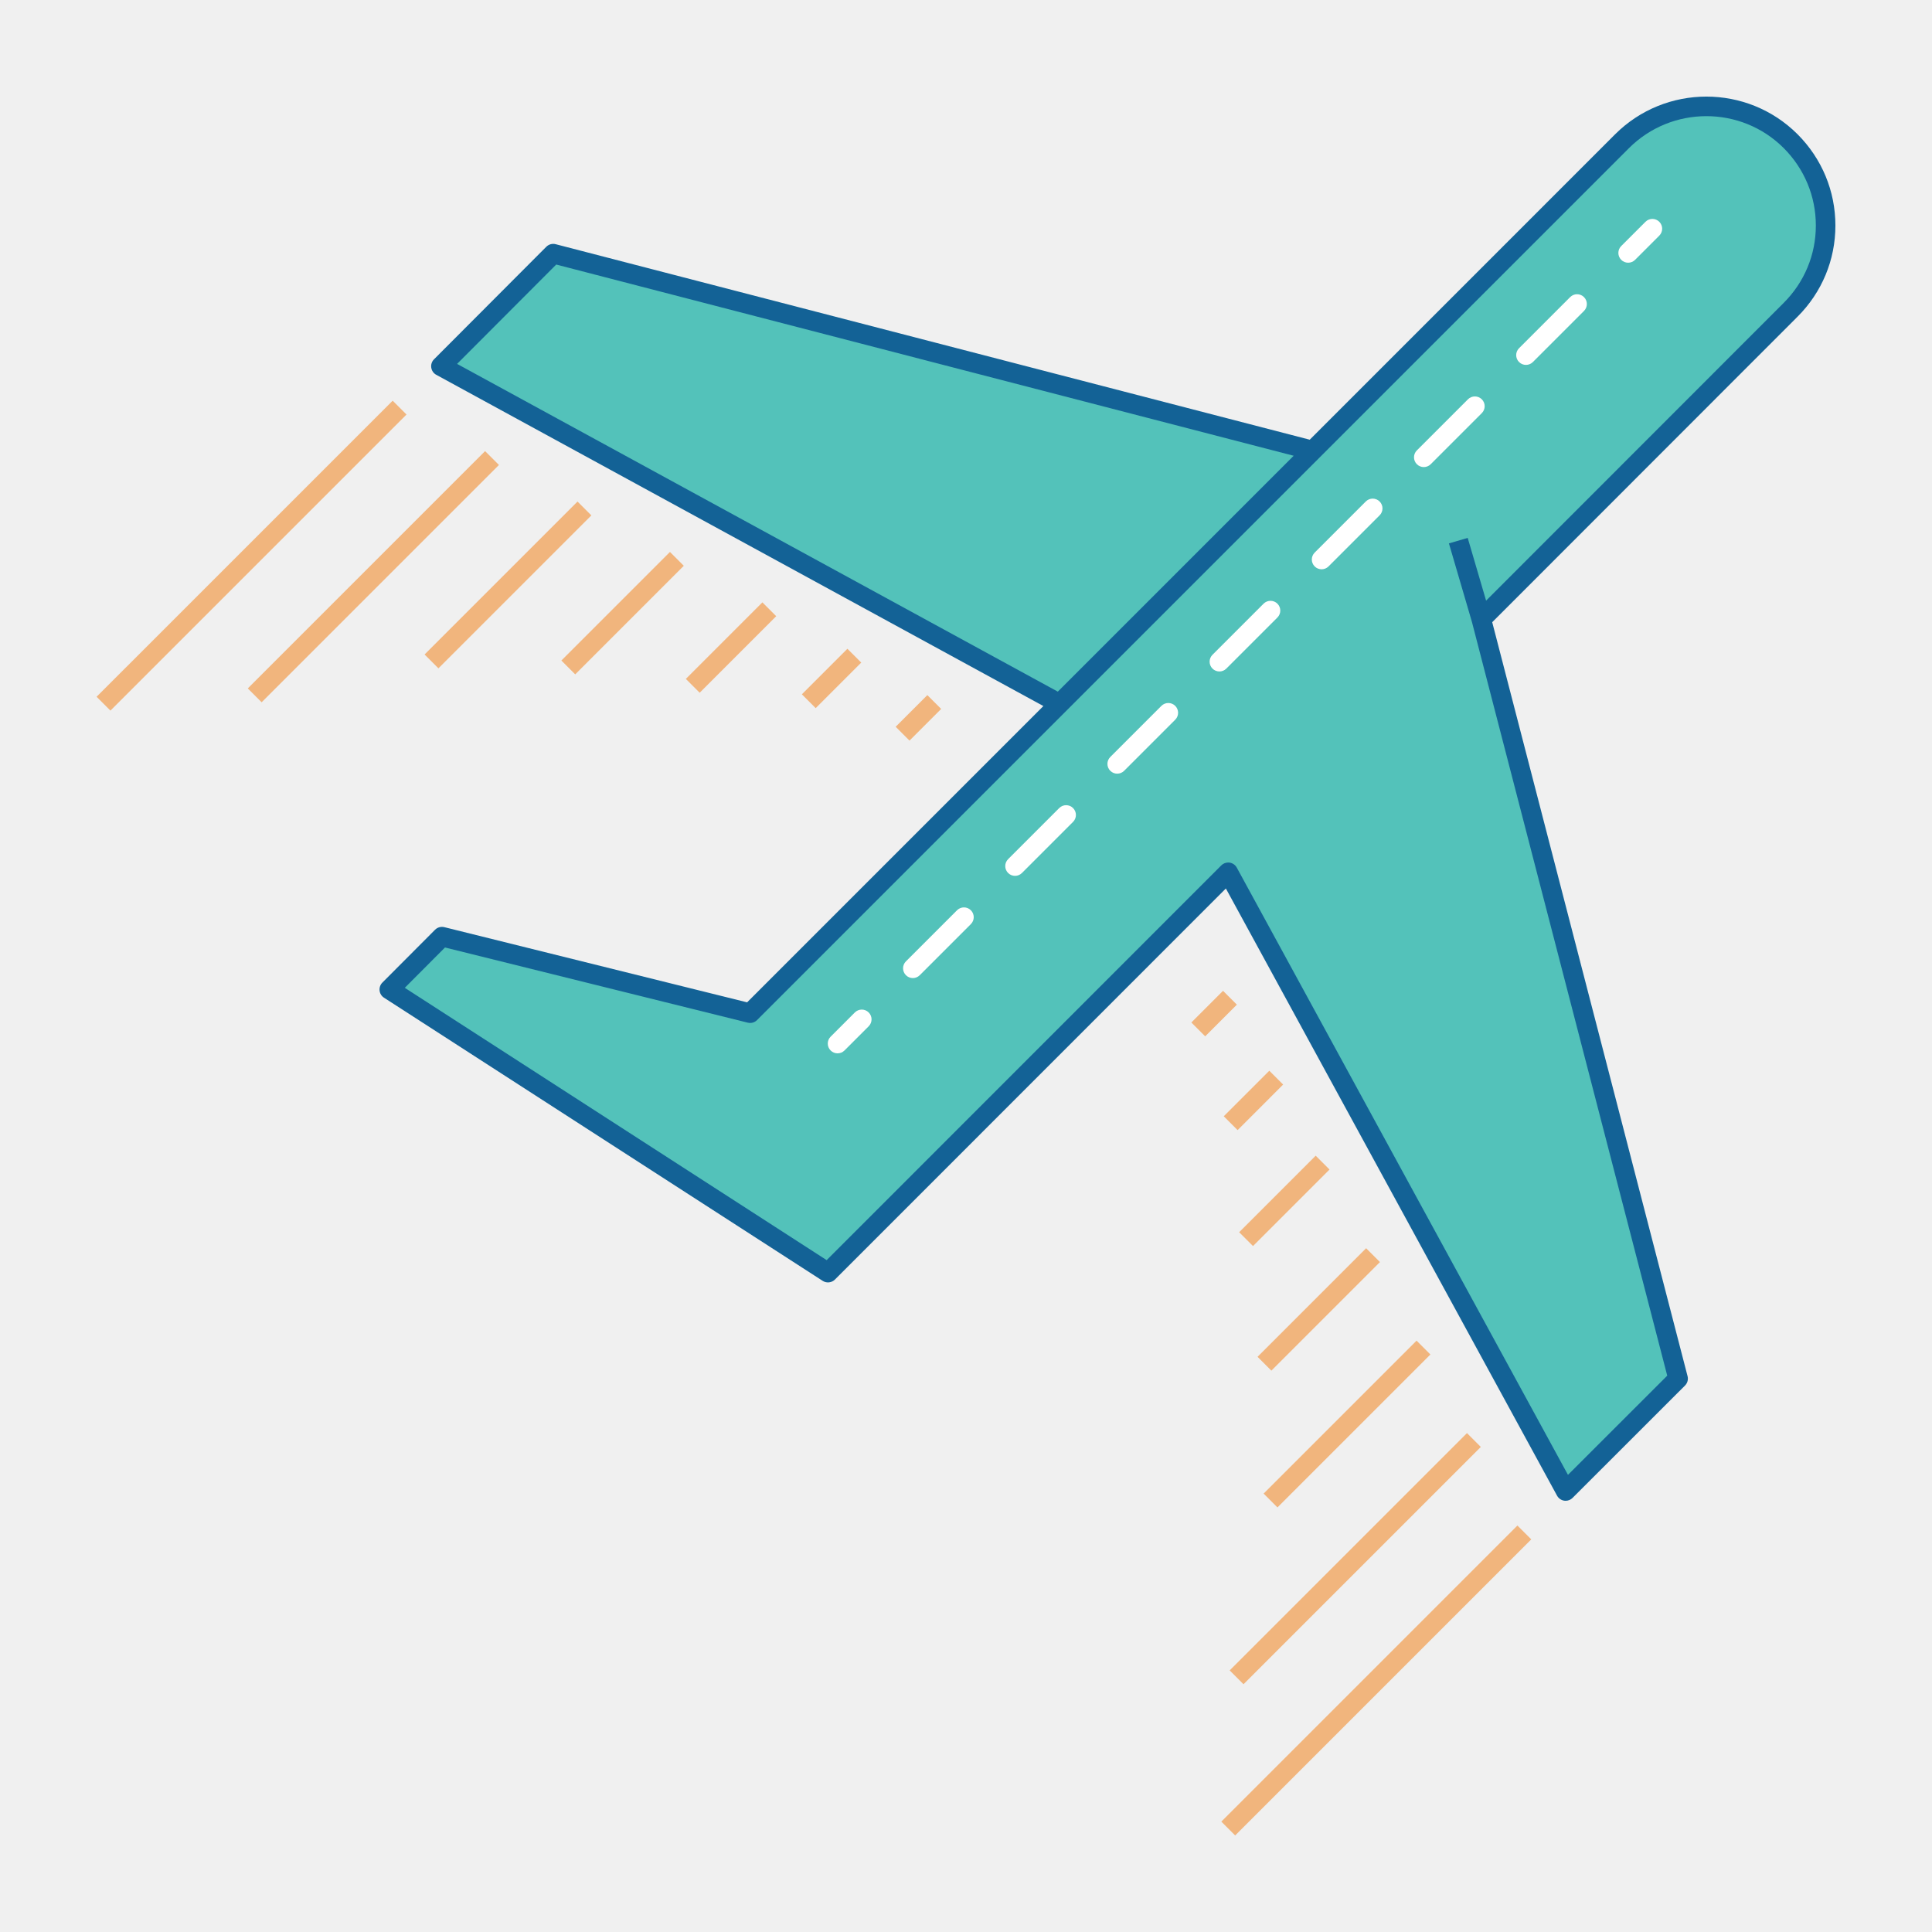
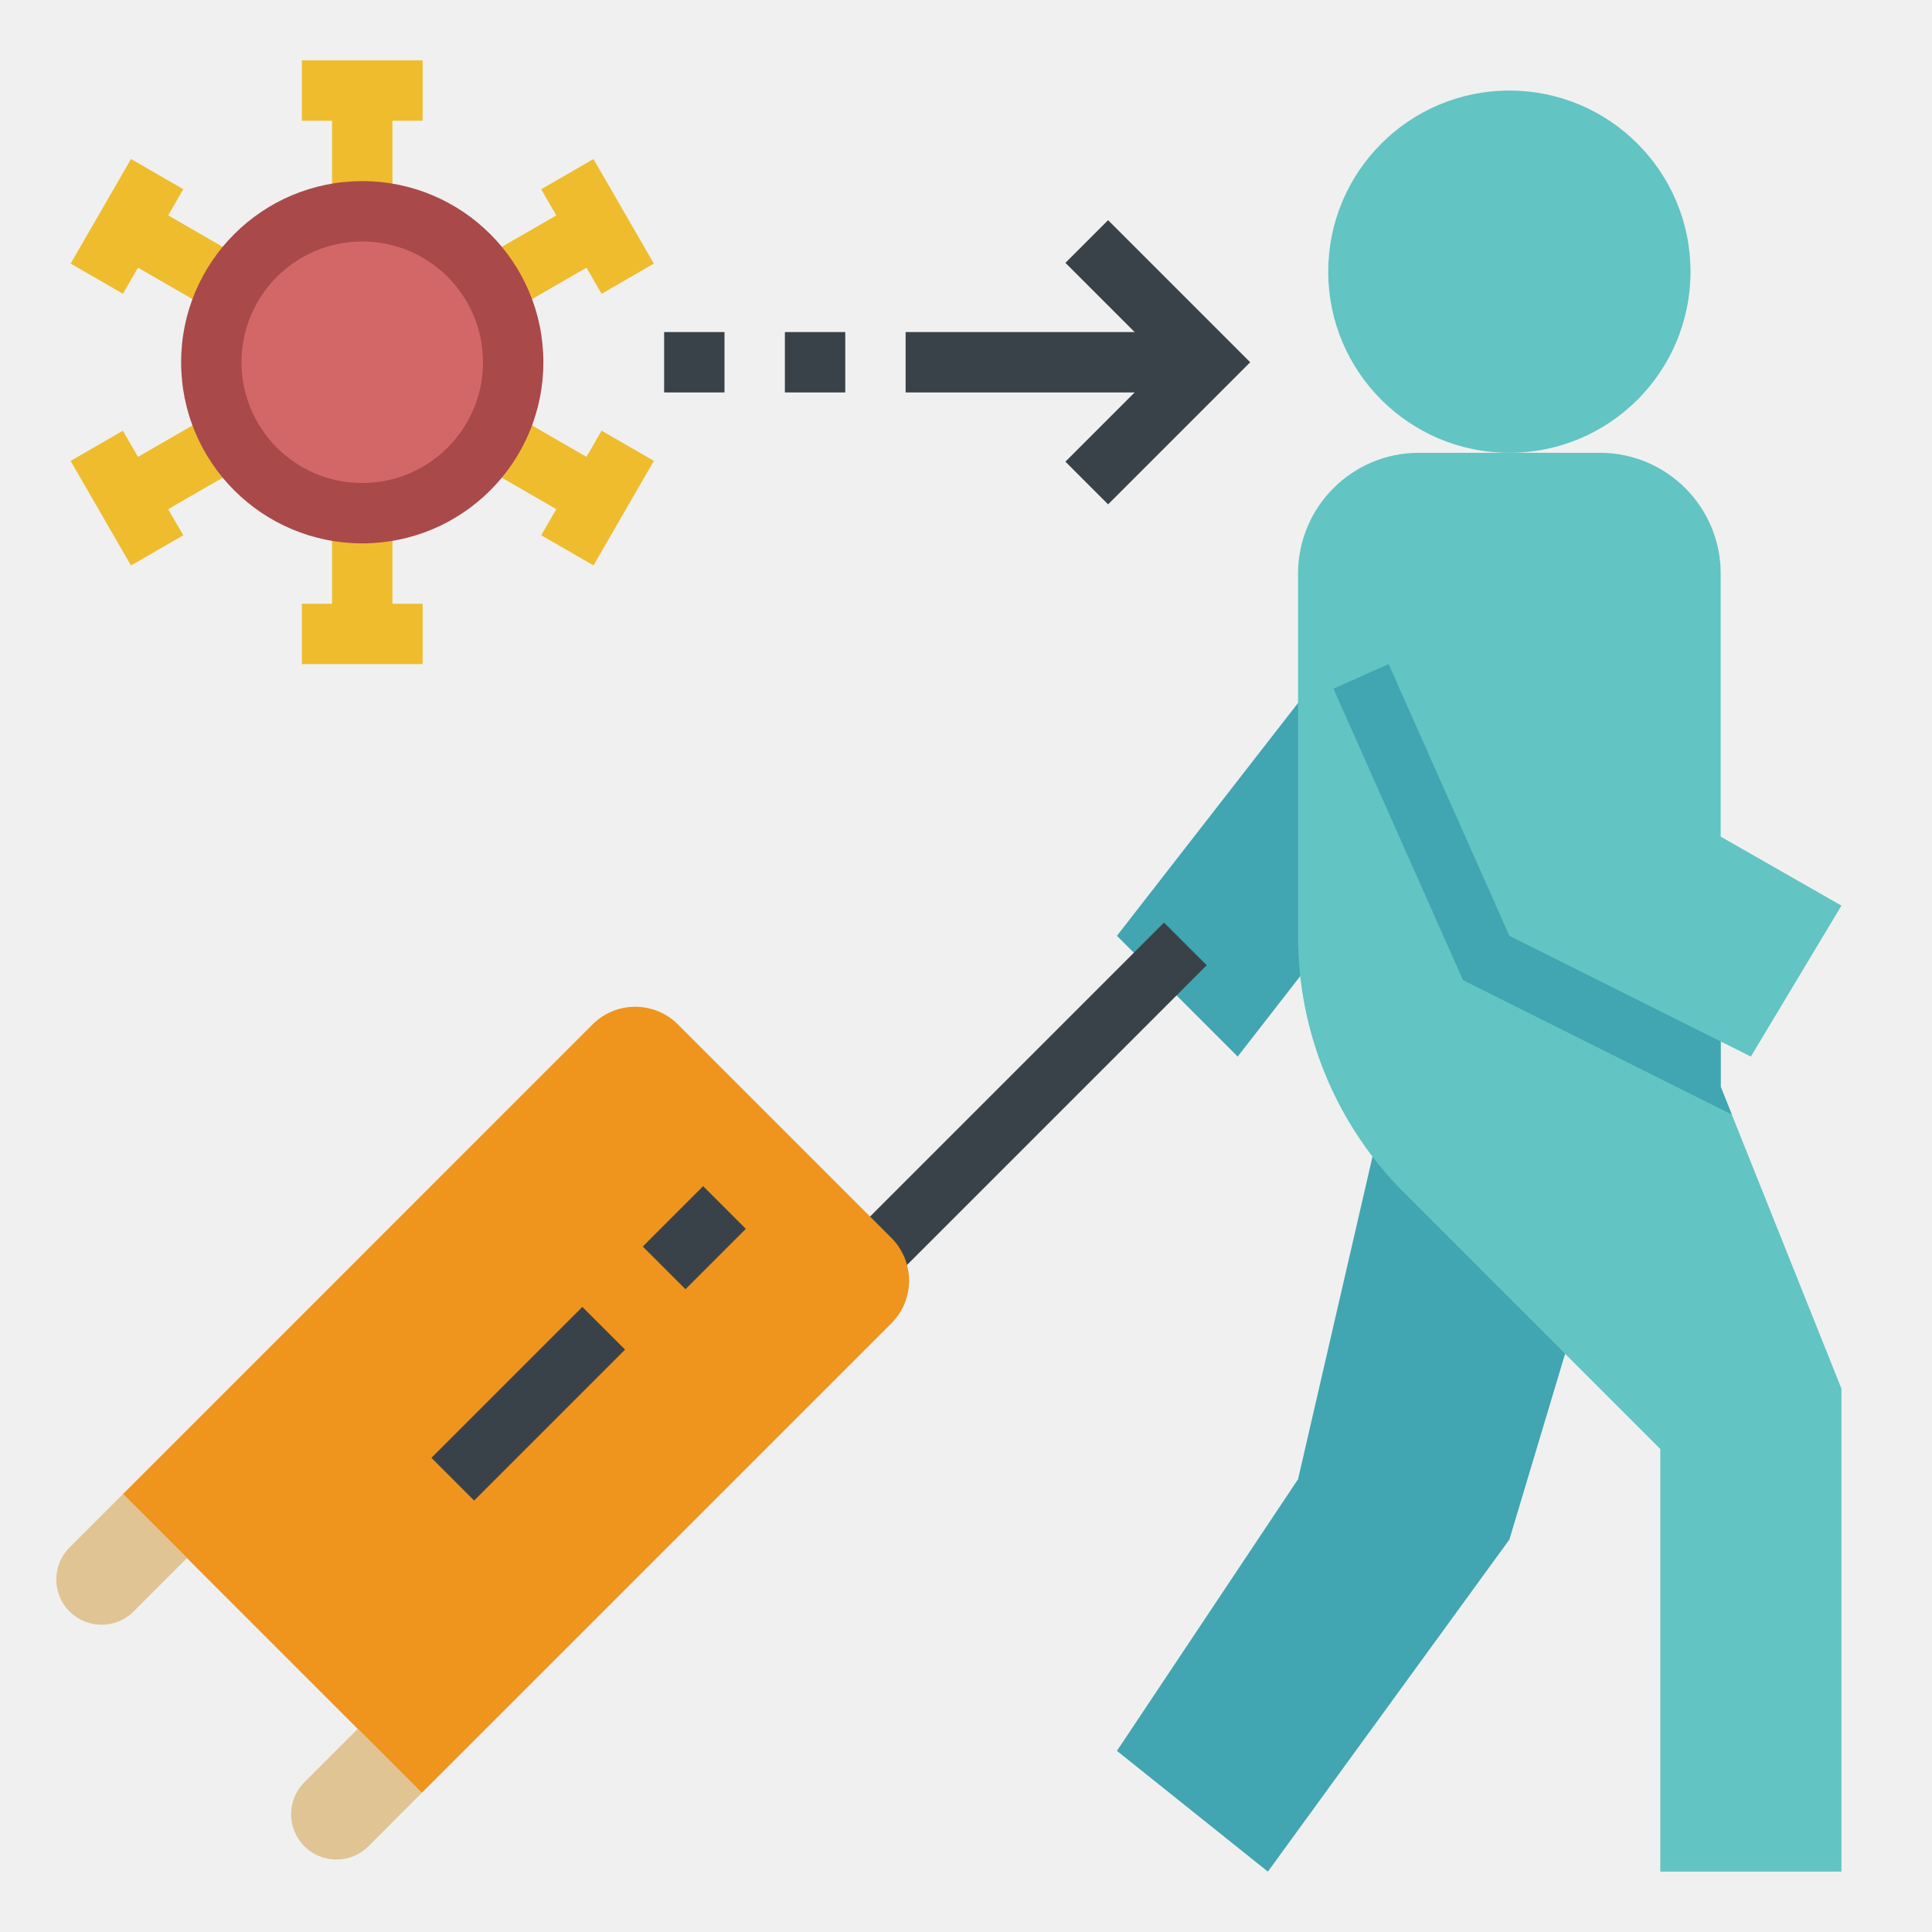
- <svg xmlns="http://www.w3.org/2000/svg" version="1.1" id="Layer_1" viewBox="0 0 100 100" enable-background="new 0 0 100 100" xml:space="preserve">
-   <g>
-     <path fill="#53C2BA" d="M83.951,7.314L67.945,23.322L28.636,13.13l-5.812,5.826l32.019,17.469L38.827,52.441l-15.95-3.96   l-2.726,2.734l22.706,14.656l20.715-20.72l17.466,32.022l5.821-5.817L76.674,32.052l16.003-16.012   c2.421-2.417,2.421-6.312,0.004-8.734C90.268,4.897,86.369,4.897,83.951,7.314z" />
-     <polygon fill="#53C2BA" points="28.636,13.13 22.823,18.956 54.842,36.425 67.945,23.322  " />
-     <g>
-       <rect x="2.184" y="28.253" transform="matrix(0.7071 -0.7071 0.7071 0.7071 -16.5225 17.6312)" fill="#F1B57D" width="21.673" height="1.013" />
-       <rect x="10.64" y="29.342" transform="matrix(0.7071 -0.7071 0.7071 0.7071 -15.4458 22.4088)" fill="#F1B57D" width="17.371" height="1.013" />
-       <rect x="20.695" y="29.769" transform="matrix(0.7071 -0.7071 0.7071 0.7071 -13.7068 27.4606)" fill="#F1B57D" width="11.196" height="1.013" />
-       <rect x="28.251" y="31.231" transform="matrix(0.7071 -0.7071 0.7071 0.7071 -13.003 32.0813)" fill="#F1B57D" width="7.948" height="1.013" />
-       <rect x="35.037" y="33.012" transform="matrix(0.7071 -0.7071 0.7071 0.7071 -12.6183 36.572)" fill="#F1B57D" width="5.603" height="1.013" />
-       <rect x="41.375" y="34.611" transform="matrix(0.7071 -0.7071 0.7071 0.7071 -12.2254 40.72)" fill="#F1B57D" width="3.334" height="1.013" />
-       <rect x="46.378" y="36.648" transform="matrix(0.7071 -0.7071 0.7071 0.7071 -12.3484 44.4978)" fill="#F1B57D" width="2.319" height="1.013" />
-     </g>
-     <g>
-       <rect x="60.401" y="86.473" transform="matrix(0.7071 -0.7071 0.7071 0.7071 -40.6388 75.8509)" fill="#F1B57D" width="21.674" height="1.013" />
-       <rect x="61.463" y="80.167" transform="matrix(0.7071 -0.7071 0.7071 0.7071 -36.4988 73.2337)" fill="#F1B57D" width="17.37" height="1.013" />
-       <rect x="64.124" y="73.199" transform="matrix(0.7071 -0.7071 0.7071 0.7071 -31.6969 70.891)" fill="#F1B57D" width="11.196" height="1.013" />
-       <rect x="64.285" y="67.267" transform="matrix(0.7071 -0.7071 0.7071 0.7071 -27.9301 68.1193)" fill="#F1B57D" width="7.948" height="1.013" />
-       <rect x="63.677" y="61.653" transform="matrix(0.7071 -0.7071 0.7071 0.7071 -24.4823 65.2101)" fill="#F1B57D" width="5.602" height="1.013" />
-       <rect x="63.212" y="56.449" transform="matrix(0.7071 -0.7071 0.7071 0.7071 -21.271 62.5603)" fill="#F1B57D" width="3.334" height="1.013" />
-       <rect x="61.683" y="51.954" transform="matrix(0.7071 -0.7071 0.7071 0.7071 -18.6886 59.804)" fill="#F1B57D" width="2.319" height="1.013" />
-     </g>
-     <g>
-       <path fill="#FFFFFF" d="M85.885,11.48c-0.198-0.198-0.518-0.198-0.716,0l-1.254,1.254c-0.198,0.198-0.198,0.518,0,0.716    c0.099,0.099,0.229,0.148,0.358,0.148s0.259-0.049,0.358-0.148l1.254-1.254C86.083,11.998,86.083,11.678,85.885,11.48z" />
-       <path fill="#FFFFFF" d="M54.825,41.825l-2.645,2.645c-0.198,0.198-0.198,0.518,0,0.716c0.099,0.099,0.228,0.148,0.358,0.148    c0.13,0,0.259-0.049,0.358-0.148l2.645-2.645c0.198-0.198,0.198-0.518,0-0.716C55.343,41.627,55.023,41.627,54.825,41.825z" />
-       <path fill="#FFFFFF" d="M65.403,31.246l-2.645,2.645c-0.198,0.198-0.198,0.518,0,0.716c0.099,0.099,0.228,0.148,0.358,0.148    s0.259-0.049,0.358-0.148l2.645-2.645c0.198-0.198,0.198-0.518,0-0.716C65.922,31.049,65.601,31.049,65.403,31.246z" />
-       <path fill="#FFFFFF" d="M70.693,25.957l-2.645,2.645c-0.198,0.198-0.198,0.518,0,0.716c0.099,0.099,0.229,0.148,0.358,0.148    s0.259-0.049,0.358-0.148l2.645-2.645c0.198-0.198,0.198-0.518,0-0.716C71.211,25.759,70.891,25.759,70.693,25.957z" />
-       <path fill="#FFFFFF" d="M81.271,15.378l-2.645,2.645c-0.198,0.198-0.198,0.518,0,0.716c0.099,0.099,0.229,0.148,0.358,0.148    s0.259-0.049,0.358-0.148l2.645-2.645c0.198-0.198,0.198-0.518,0-0.716C81.789,15.18,81.469,15.18,81.271,15.378z" />
-       <path fill="#FFFFFF" d="M75.982,20.667l-2.645,2.645c-0.198,0.198-0.198,0.518,0,0.716c0.099,0.099,0.229,0.148,0.358,0.148    s0.259-0.049,0.358-0.148l2.645-2.645c0.198-0.198,0.198-0.518,0-0.716C76.5,20.47,76.18,20.47,75.982,20.667z" />
-       <path fill="#FFFFFF" d="M60.114,36.536l-2.645,2.645c-0.198,0.198-0.198,0.518,0,0.716c0.099,0.099,0.228,0.148,0.358,0.148    c0.13,0,0.259-0.049,0.358-0.148l2.645-2.645c0.198-0.198,0.198-0.518,0-0.716C60.633,36.338,60.312,36.338,60.114,36.536z" />
-       <path fill="#FFFFFF" d="M49.536,47.115l-2.645,2.645c-0.198,0.198-0.198,0.518,0,0.716c0.099,0.099,0.228,0.149,0.358,0.149    c0.13,0,0.259-0.05,0.358-0.149l2.645-2.645c0.198-0.198,0.198-0.518,0-0.716C50.054,46.917,49.734,46.917,49.536,47.115z" />
-       <path fill="#FFFFFF" d="M44.247,52.404l-1.253,1.253c-0.198,0.198-0.198,0.518,0,0.716c0.099,0.099,0.229,0.148,0.358,0.148    c0.13,0,0.259-0.049,0.358-0.148l1.253-1.253c0.198-0.198,0.198-0.518,0-0.716S44.445,52.207,44.247,52.404z" />
-     </g>
-     <path fill="#136296" d="M95,11.674c0-1.781-0.696-3.459-1.961-4.727c-2.604-2.6-6.841-2.596-9.446,0.009L67.792,22.759   L28.763,12.64c-0.173-0.046-0.359,0.005-0.486,0.132l-5.813,5.826c-0.113,0.113-0.166,0.273-0.142,0.43   c0.023,0.158,0.118,0.296,0.259,0.372l31.424,17.145L38.671,51.881L22.999,47.99c-0.173-0.042-0.355,0.008-0.481,0.134   l-2.726,2.734c-0.108,0.108-0.161,0.26-0.145,0.412c0.016,0.152,0.1,0.289,0.229,0.371l22.706,14.656   c0.199,0.129,0.463,0.102,0.633-0.067l20.236-20.242l17.142,31.428c0.077,0.14,0.214,0.236,0.372,0.259   c0.024,0.003,0.048,0.005,0.072,0.005c0.133,0,0.262-0.052,0.358-0.148l5.821-5.817c0.127-0.127,0.177-0.312,0.132-0.485   L77.237,32.205l15.797-15.807C94.302,15.133,95,13.456,95,11.674z M28.79,13.693l38.171,9.897L54.752,35.799L23.659,18.835   L28.79,13.693z M76.92,31.089l-0.952-3.248l-0.972,0.285l1.192,4.069l0,0l10.108,39.009l-5.138,5.134L64.016,44.908   c-0.077-0.14-0.215-0.236-0.372-0.259c-0.024-0.003-0.048-0.005-0.072-0.005c-0.134,0-0.263,0.053-0.358,0.148L42.788,65.224   L20.952,51.129l2.081-2.087l15.672,3.891c0.173,0.043,0.355-0.008,0.48-0.134L55.2,36.783L68.303,23.68L84.31,7.672   c2.21-2.21,5.805-2.213,8.013-0.009c1.074,1.076,1.665,2.5,1.665,4.011c0,1.511-0.593,2.934-1.668,4.007L76.92,31.089z" />
-   </g>
+ <svg xmlns="http://www.w3.org/2000/svg" width="800px" height="800px" viewBox="0 0 64 64" id="_x31_-outline-expand" version="1.1" xml:space="preserve">
+   <circle cx="50" cy="9" r="6" style="fill:#62C4C3;" />
+   <polygon points="46,36 43,49 37,58 42,62 50,51 53,41 " style="fill:#42A5B2;" />
+   <polygon points="44,22 37,31 41,35 48,26 " style="fill:#42A5B2;" />
+   <path d="M57,36V19c0-2.209-1.791-4-4-4h-6c-2.209,0-4,1.791-4,4v12.029c0,3.183,1.264,6.235,3.515,8.485  L55,48v14h6V46L57,36z" style="fill:#62C4C3;" />
+   <polygon points="57,36 57,32.264 51.536,29.532 47.828,21.187 44.172,22.812 48.464,32.468 57.368,36.92 " style="fill:#42A5B2;" />
+   <rect height="2" style="fill:#3A4249;" transform="matrix(0.7071 -0.7071 0.7071 0.7071 -16.3583 34.5427)" width="16.263" x="25.386" y="36.018" />
+   <path d="M13.972,59.392l-9.899-9.899l15.556-15.557c0.781-0.781,2.048-0.781,2.828,0l7.072,7.071  c0.78,0.781,0.78,2.048,0,2.829L13.972,59.392z" style="fill:#EF941D;" />
+   <path d="M4.072,49.493l-1.768,1.768c-0.586,0.586-0.586,1.535,0,2.121c0.586,0.586,1.536,0.586,2.122,0  l1.768-1.768L4.072,49.493z" style="fill:#E0C494;" />
+   <path d="M11.851,57.271l-1.768,1.768c-0.586,0.586-0.586,1.535,0,2.121s1.536,0.586,2.122,0l1.767-1.768  L11.851,57.271z" style="fill:#E0C494;" />
+   <rect height="2" style="fill:#3A4249;" transform="matrix(0.7071 -0.7071 0.7071 0.7071 -27.7548 25.9939)" width="7.071" x="13.964" y="45.5" />
+   <rect height="4" style="fill:#EFBC2E;" width="2" x="11" y="3" />
+   <rect height="2" style="fill:#EFBC2E;" width="4" x="10" y="2" />
+   <rect height="4" style="fill:#EFBC2E;" transform="matrix(0.5 -0.866 0.866 0.5 -4.3925 9.3917)" width="2" x="4.937" y="6.5" />
+   <rect height="2" style="fill:#EFBC2E;" transform="matrix(0.4999 -0.8661 0.8661 0.4999 -4.3924 7.3929)" width="4" x="2.206" y="6.5" />
+   <rect height="2" style="fill:#EFBC2E;" transform="matrix(0.8661 -0.4999 0.4999 0.8661 -6.9536 5.0442)" width="4" x="3.938" y="14.5" />
+   <rect height="4" style="fill:#EFBC2E;" transform="matrix(0.866 -0.5 0.5 0.866 -7.6869 4.3137)" width="2" x="3.205" y="14.5" />
+   <rect height="4" style="fill:#EFBC2E;" width="2" x="11" y="17" />
+   <rect height="2" style="fill:#EFBC2E;" width="4" x="10" y="20" />
+   <rect height="4" style="fill:#EFBC2E;" transform="matrix(0.5 -0.866 0.866 0.5 -4.3924 23.3919)" width="2" x="17.062" y="13.5" />
+   <rect height="2" style="fill:#EFBC2E;" transform="matrix(0.4999 -0.8661 0.8661 0.4999 -4.3914 25.3947)" width="4" x="17.795" y="15.5" />
+   <rect height="2" style="fill:#EFBC2E;" transform="matrix(0.8661 -0.4999 0.4999 0.8661 -1.8302 10.1682)" width="4" x="16.063" y="7.5" />
+   <rect height="4" style="fill:#EFBC2E;" transform="matrix(0.866 -0.5 0.5 0.866 -1.0979 10.9026)" width="2" x="18.794" y="5.5" />
+   <polygon points="36.707,16.707 35.293,15.293 38.586,12 35.293,8.707 36.707,7.293 41.414,12 " style="fill:#3A4249;" />
+   <rect height="2" style="fill:#3A4249;" width="10" x="30" y="11" />
+   <rect height="2" style="fill:#3A4249;" width="2" x="26" y="11" />
+   <rect height="2" style="fill:#3A4249;" width="2" x="22" y="11" />
+   <rect height="2" style="fill:#3A4249;" transform="matrix(0.7071 -0.7071 0.7071 0.7071 -22.2548 28.2721)" width="2.828" x="21.586" y="40" />
+   <circle cx="12" cy="12" r="6" style="fill:#AA494A;" />
+   <circle cx="12" cy="12" r="4" style="fill:#D36767;" />
+   <polygon points="46,22 50,31 58,35 61,30 54,26 52,20 48,19 " style="fill:#62C4C3;" />
</svg>
